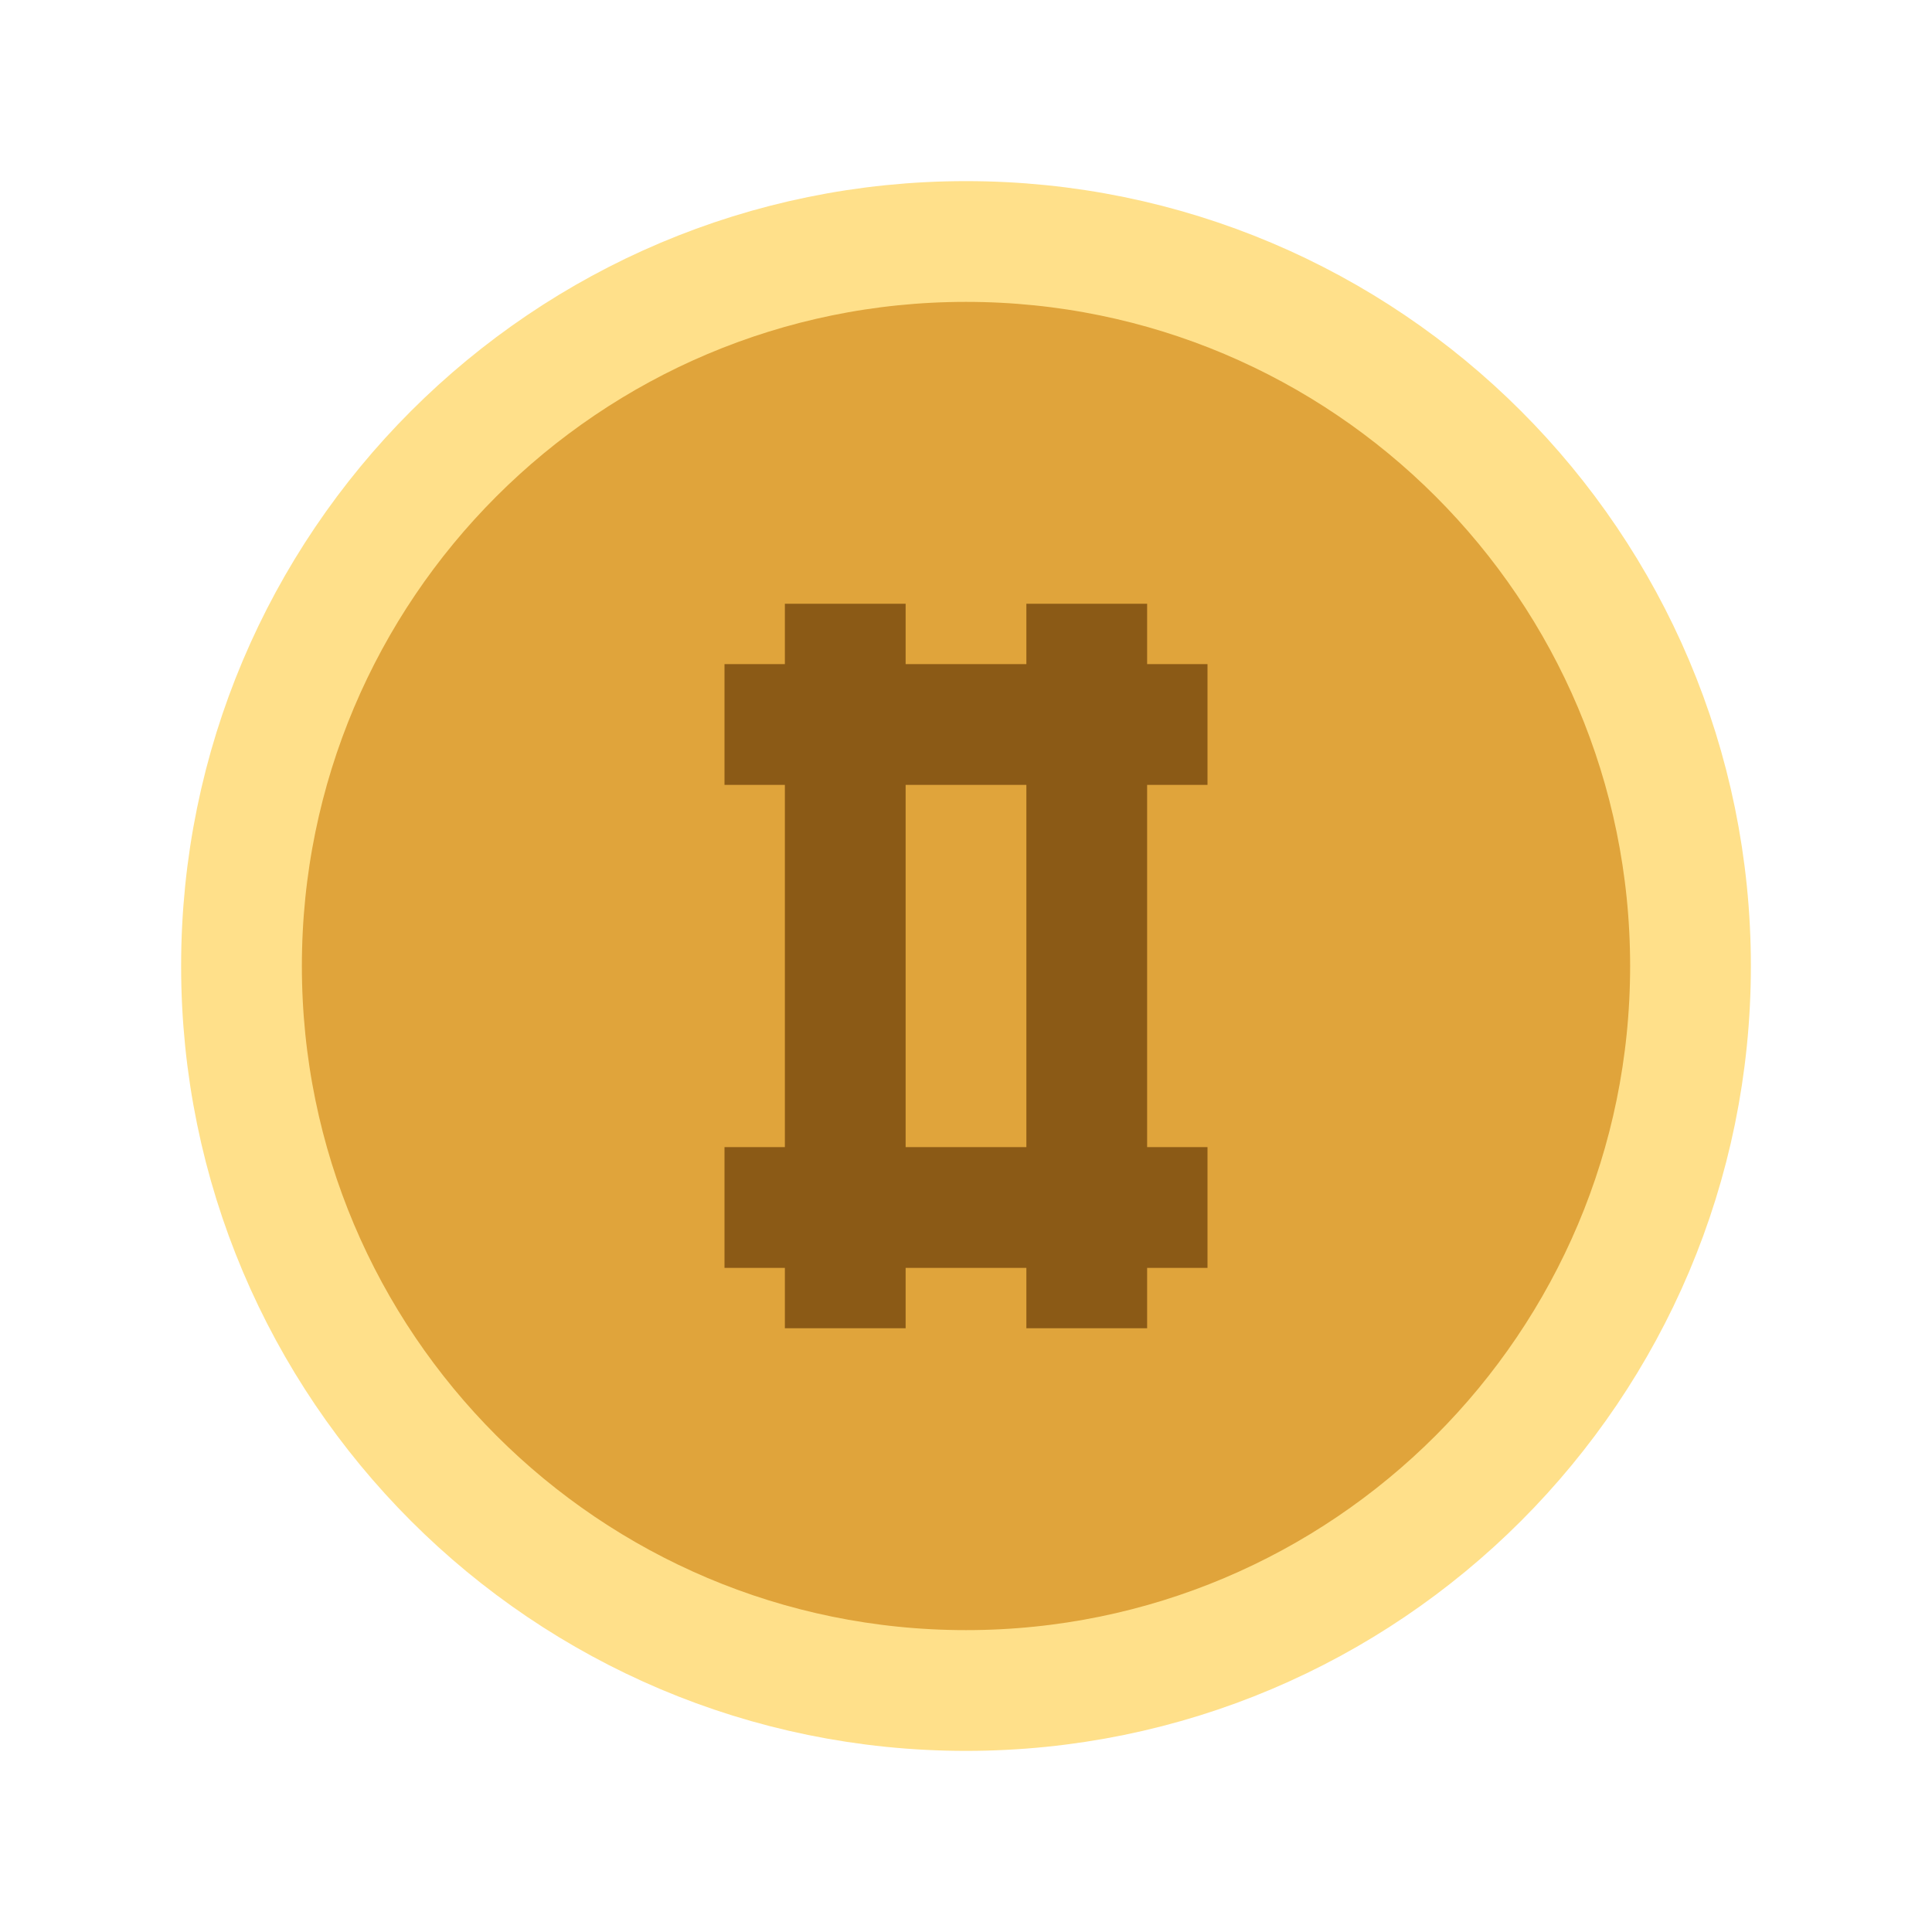
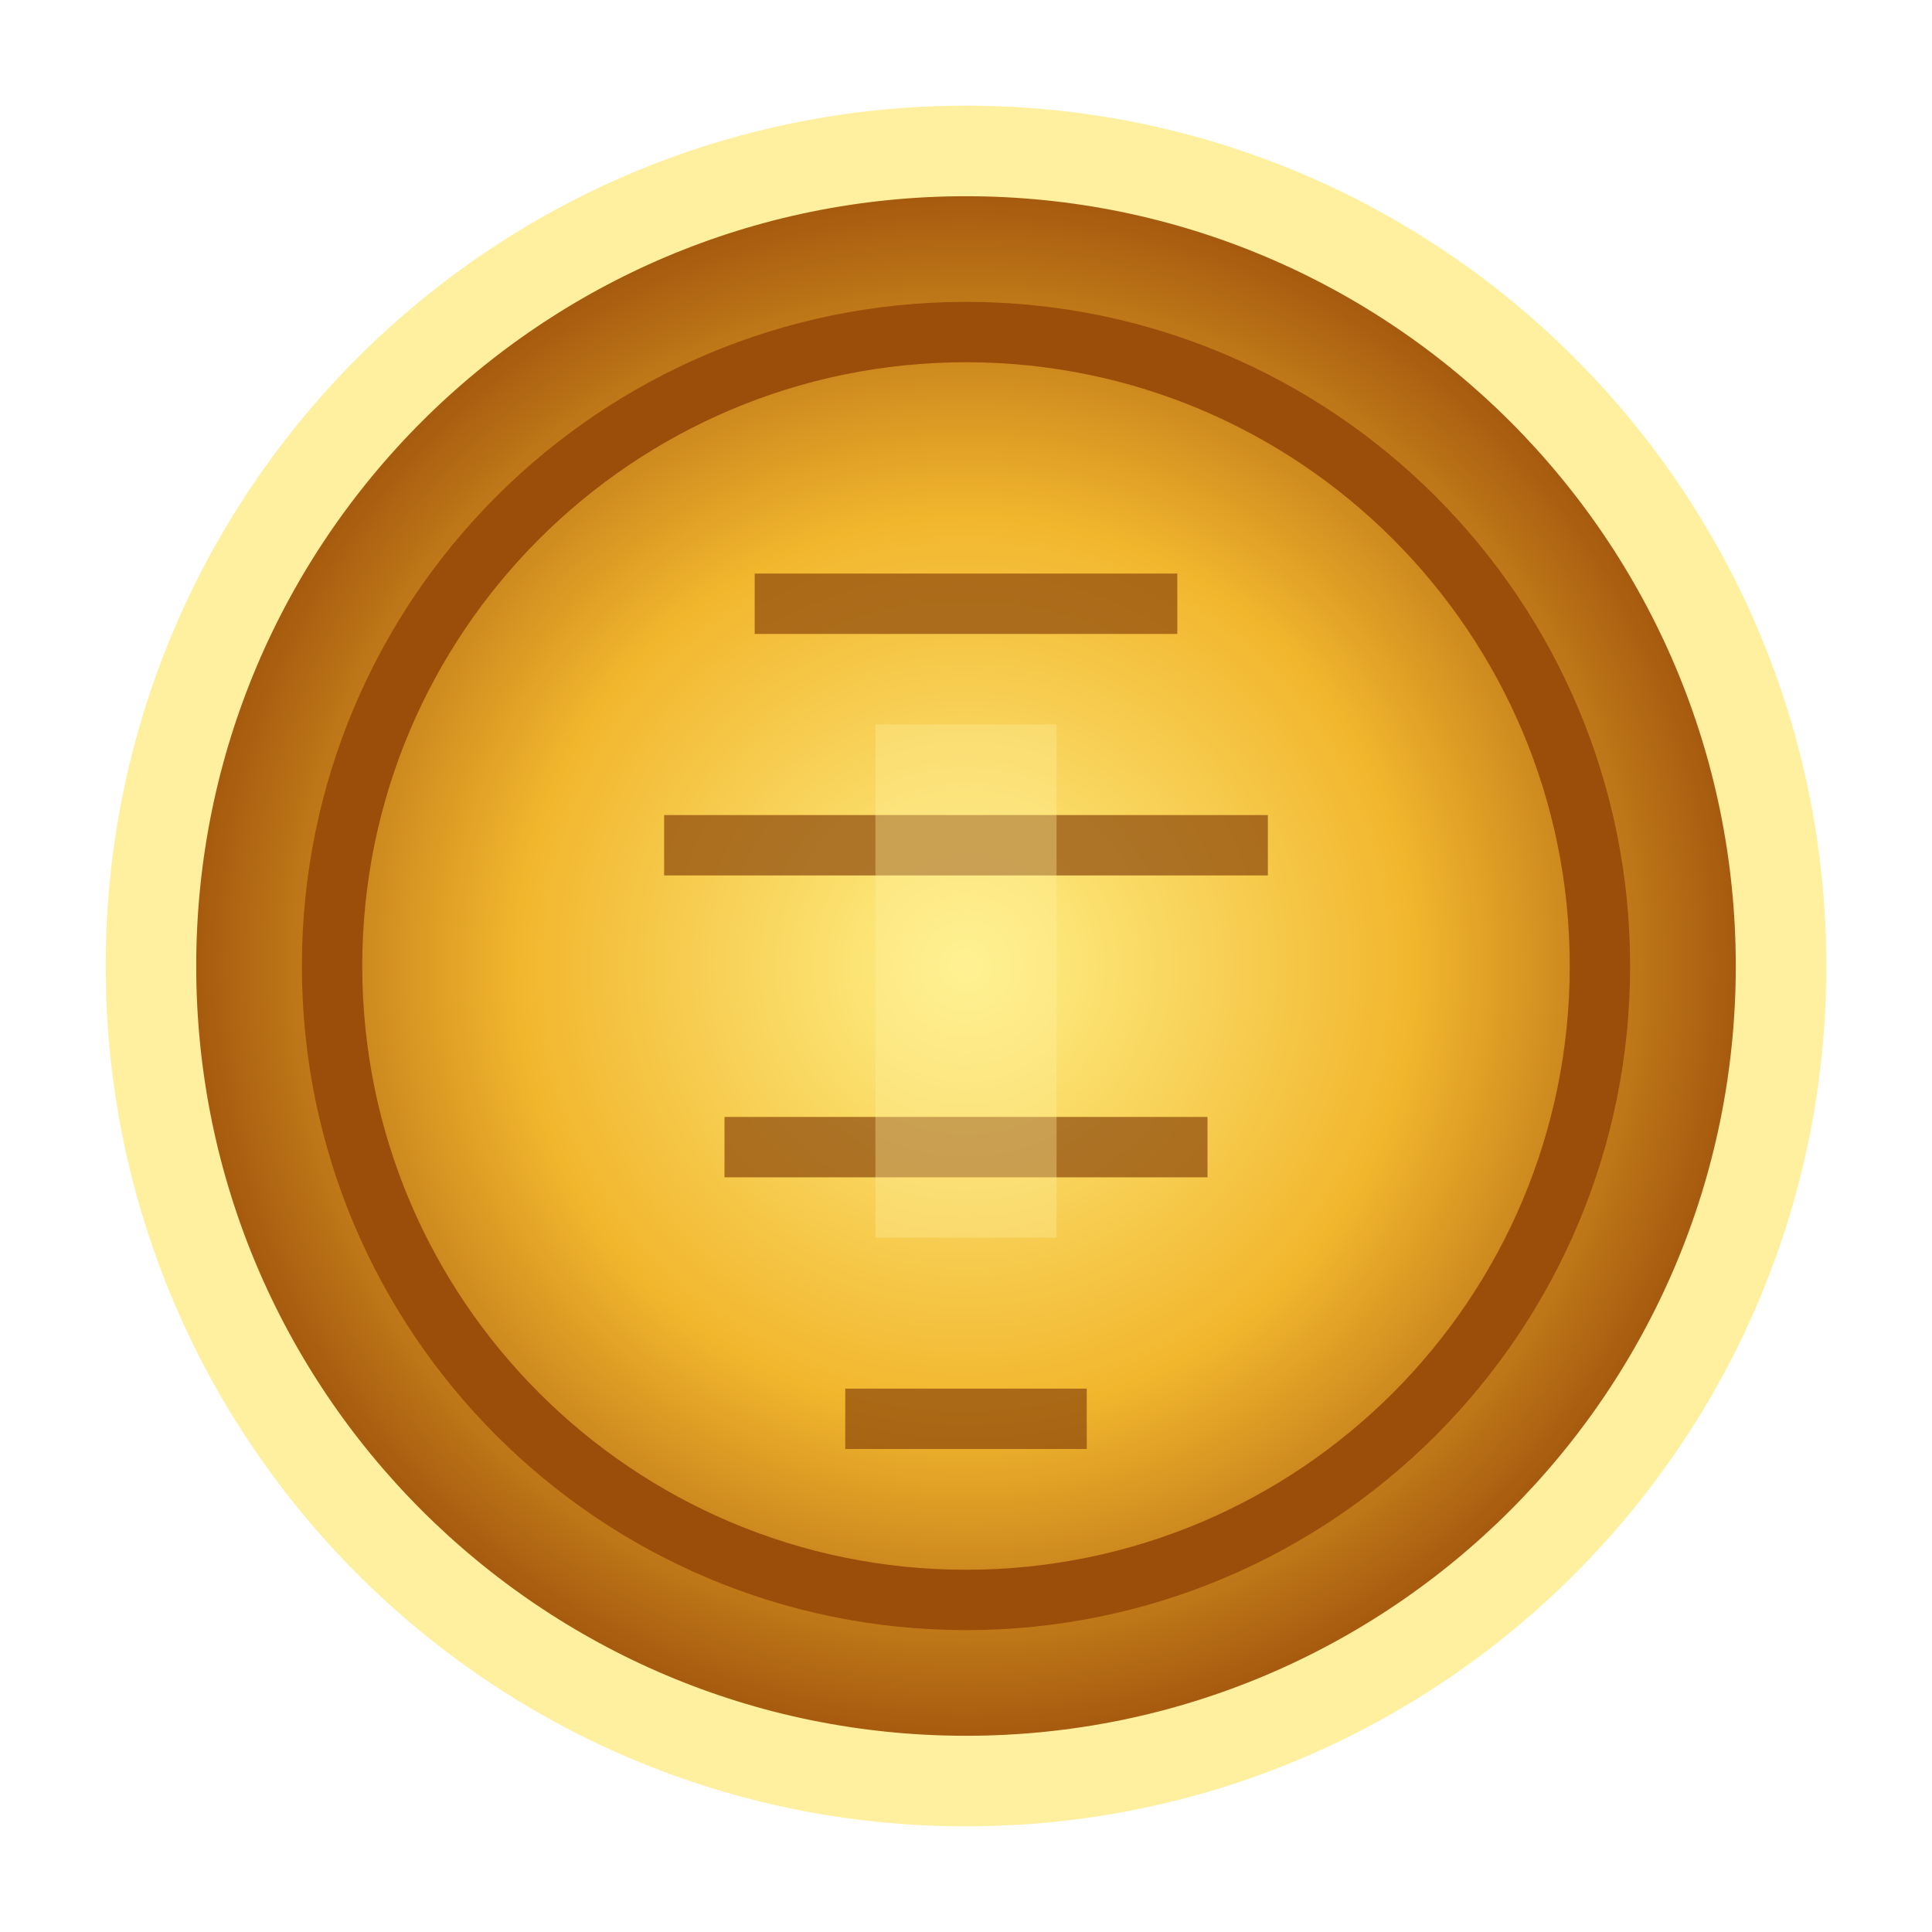
- <svg xmlns="http://www.w3.org/2000/svg" width="48" height="48" viewBox="0 0 48 48">
-   <circle cx="24" cy="24" r="18" fill="#e0a43b" stroke="#ffe08a" stroke-width="3" />
-   <path d="M18 18h12M18 30h12M21 15v18M27 15v18" stroke="#8b5a16" stroke-width="3" />
+ <svg xmlns="http://www.w3.org/2000/svg" width="64" height="64">
+   <defs>
+     <radialGradient id="g">
+       <stop stop-color="#fff28a" />
+       <stop offset=".55" stop-color="#f2b62d" />
+       <stop offset="1" stop-color="#9b4d0a" />
+     </radialGradient>
+   </defs>
+   <circle cx="32" cy="32" r="27" fill="url(#g)" stroke="#fff0a0" stroke-width="3" />
+   <circle cx="32" cy="32" r="21" fill="none" stroke="#9b4d0a" stroke-width="2" />
+   <path d="M25 20h14M22 28h20M24 38h16M28 47h8" stroke="#8c470b" stroke-width="2" opacity=".7" />
+   <path d="M29 24h6v17h-6z" fill="#fff0a0" opacity=".35" />
</svg>
